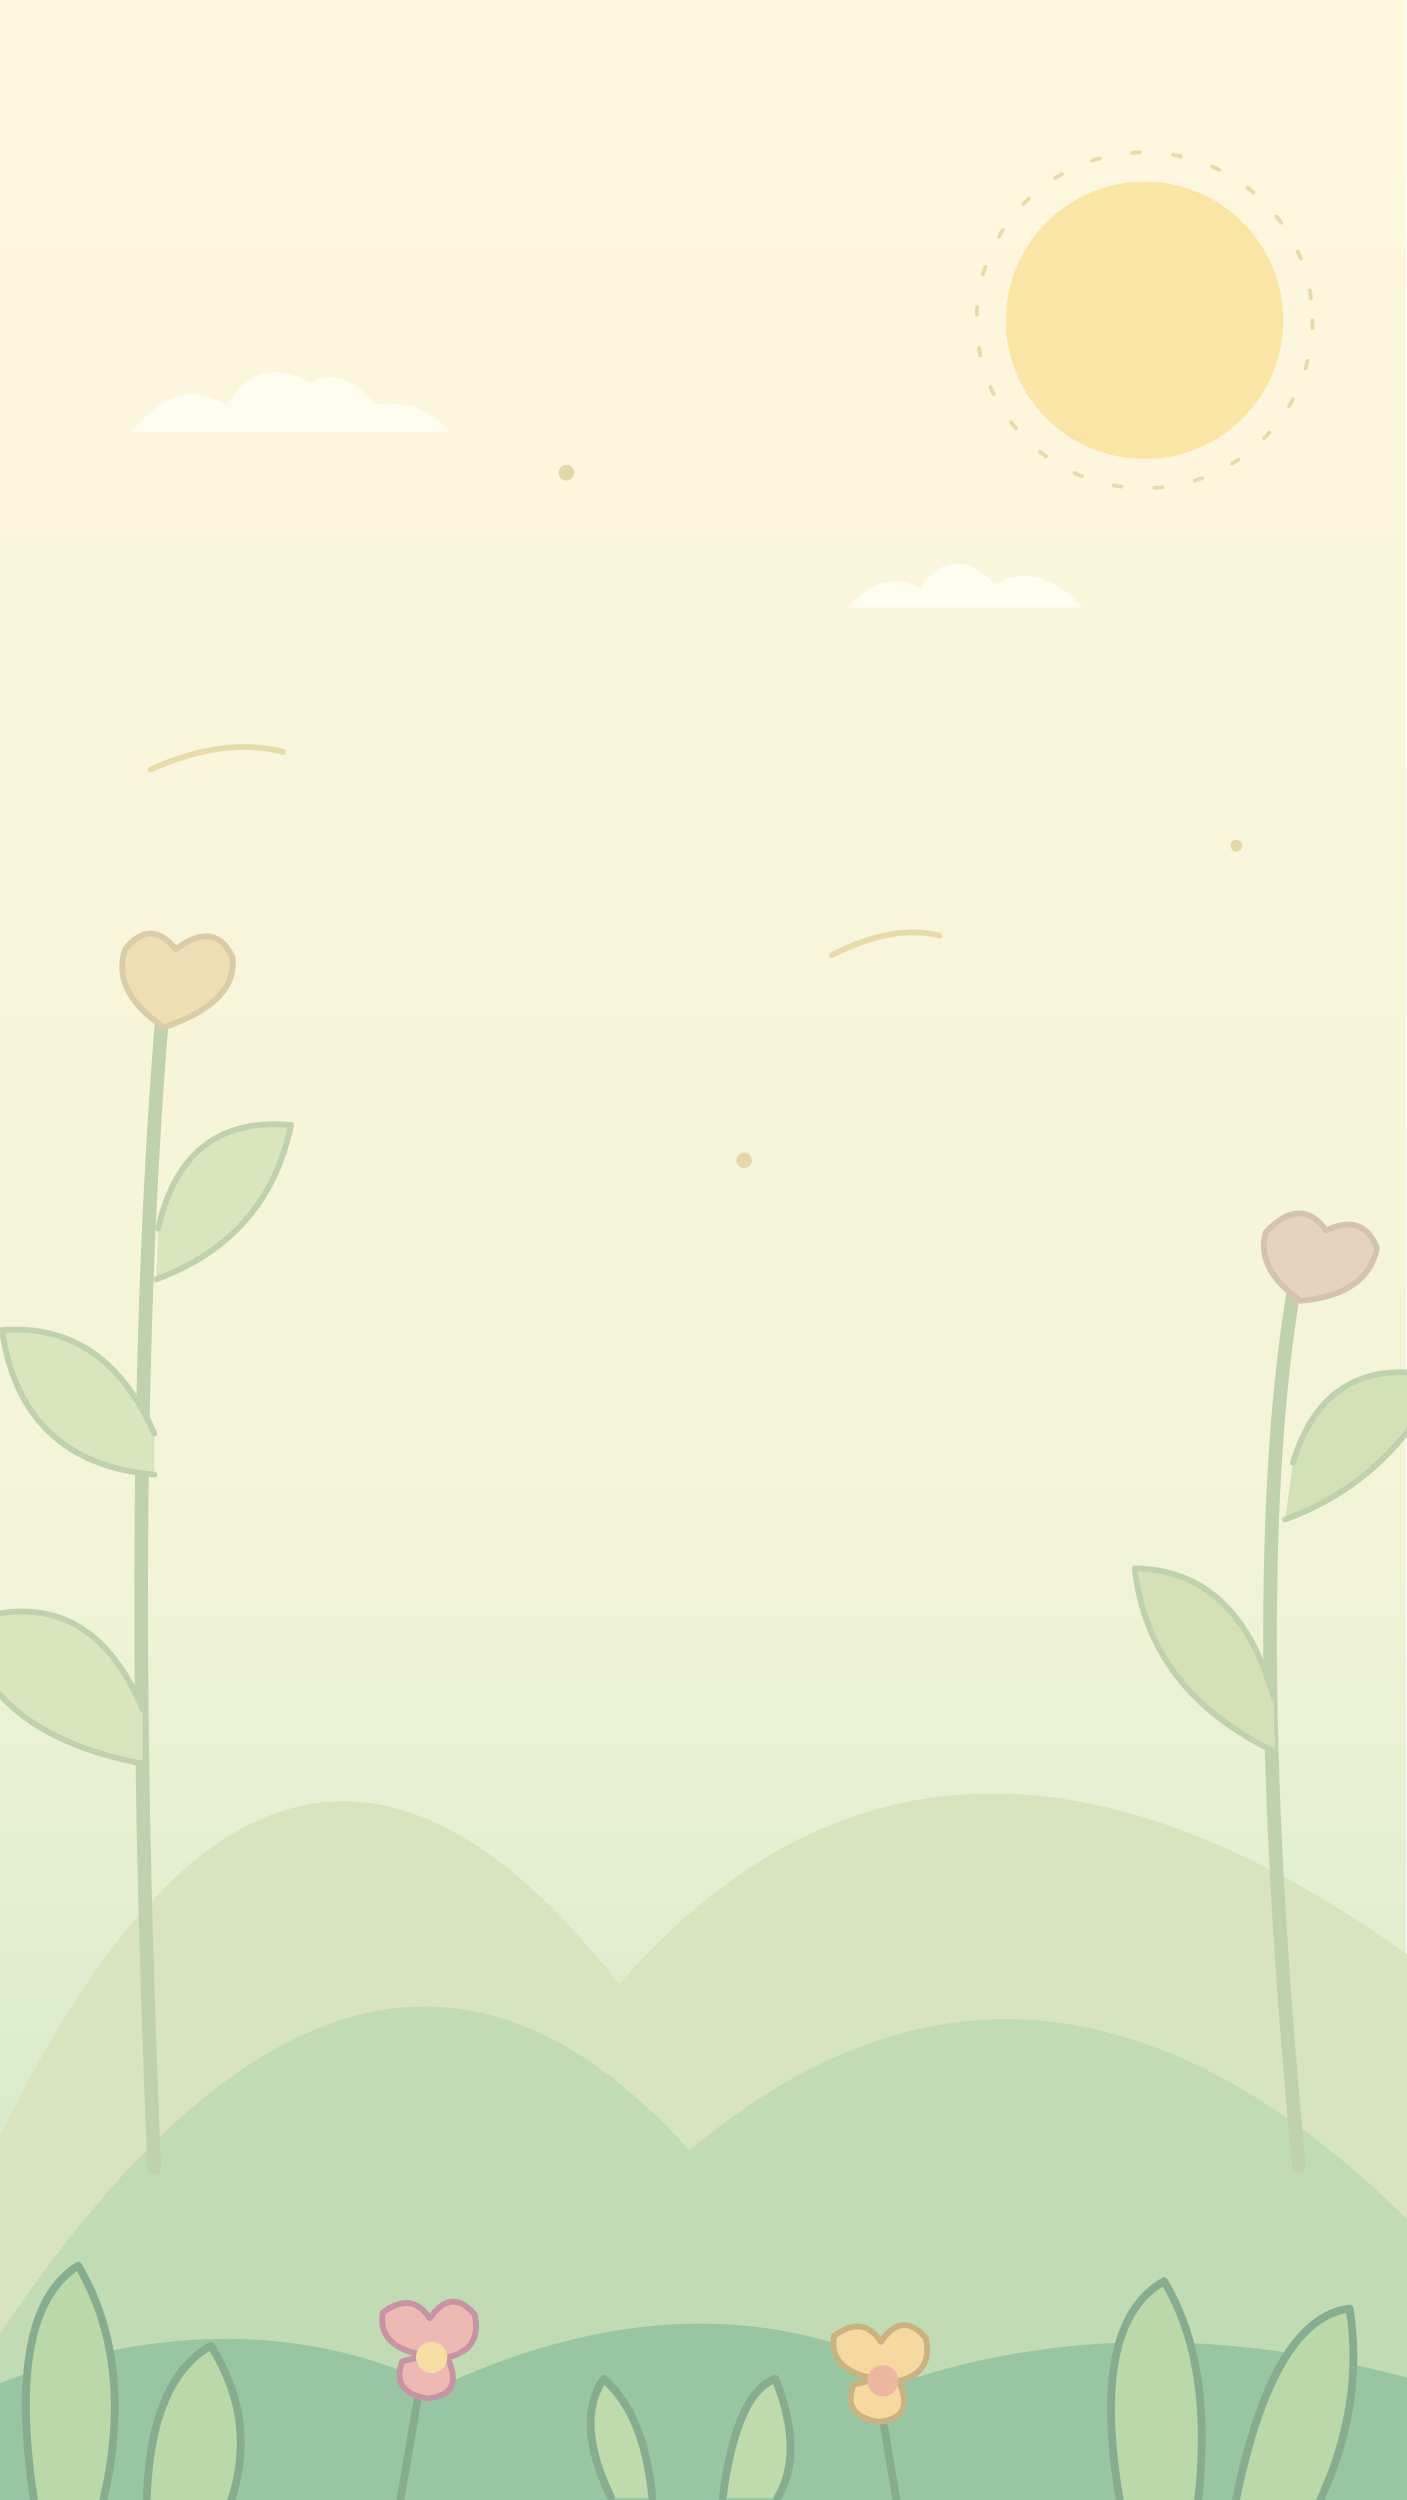
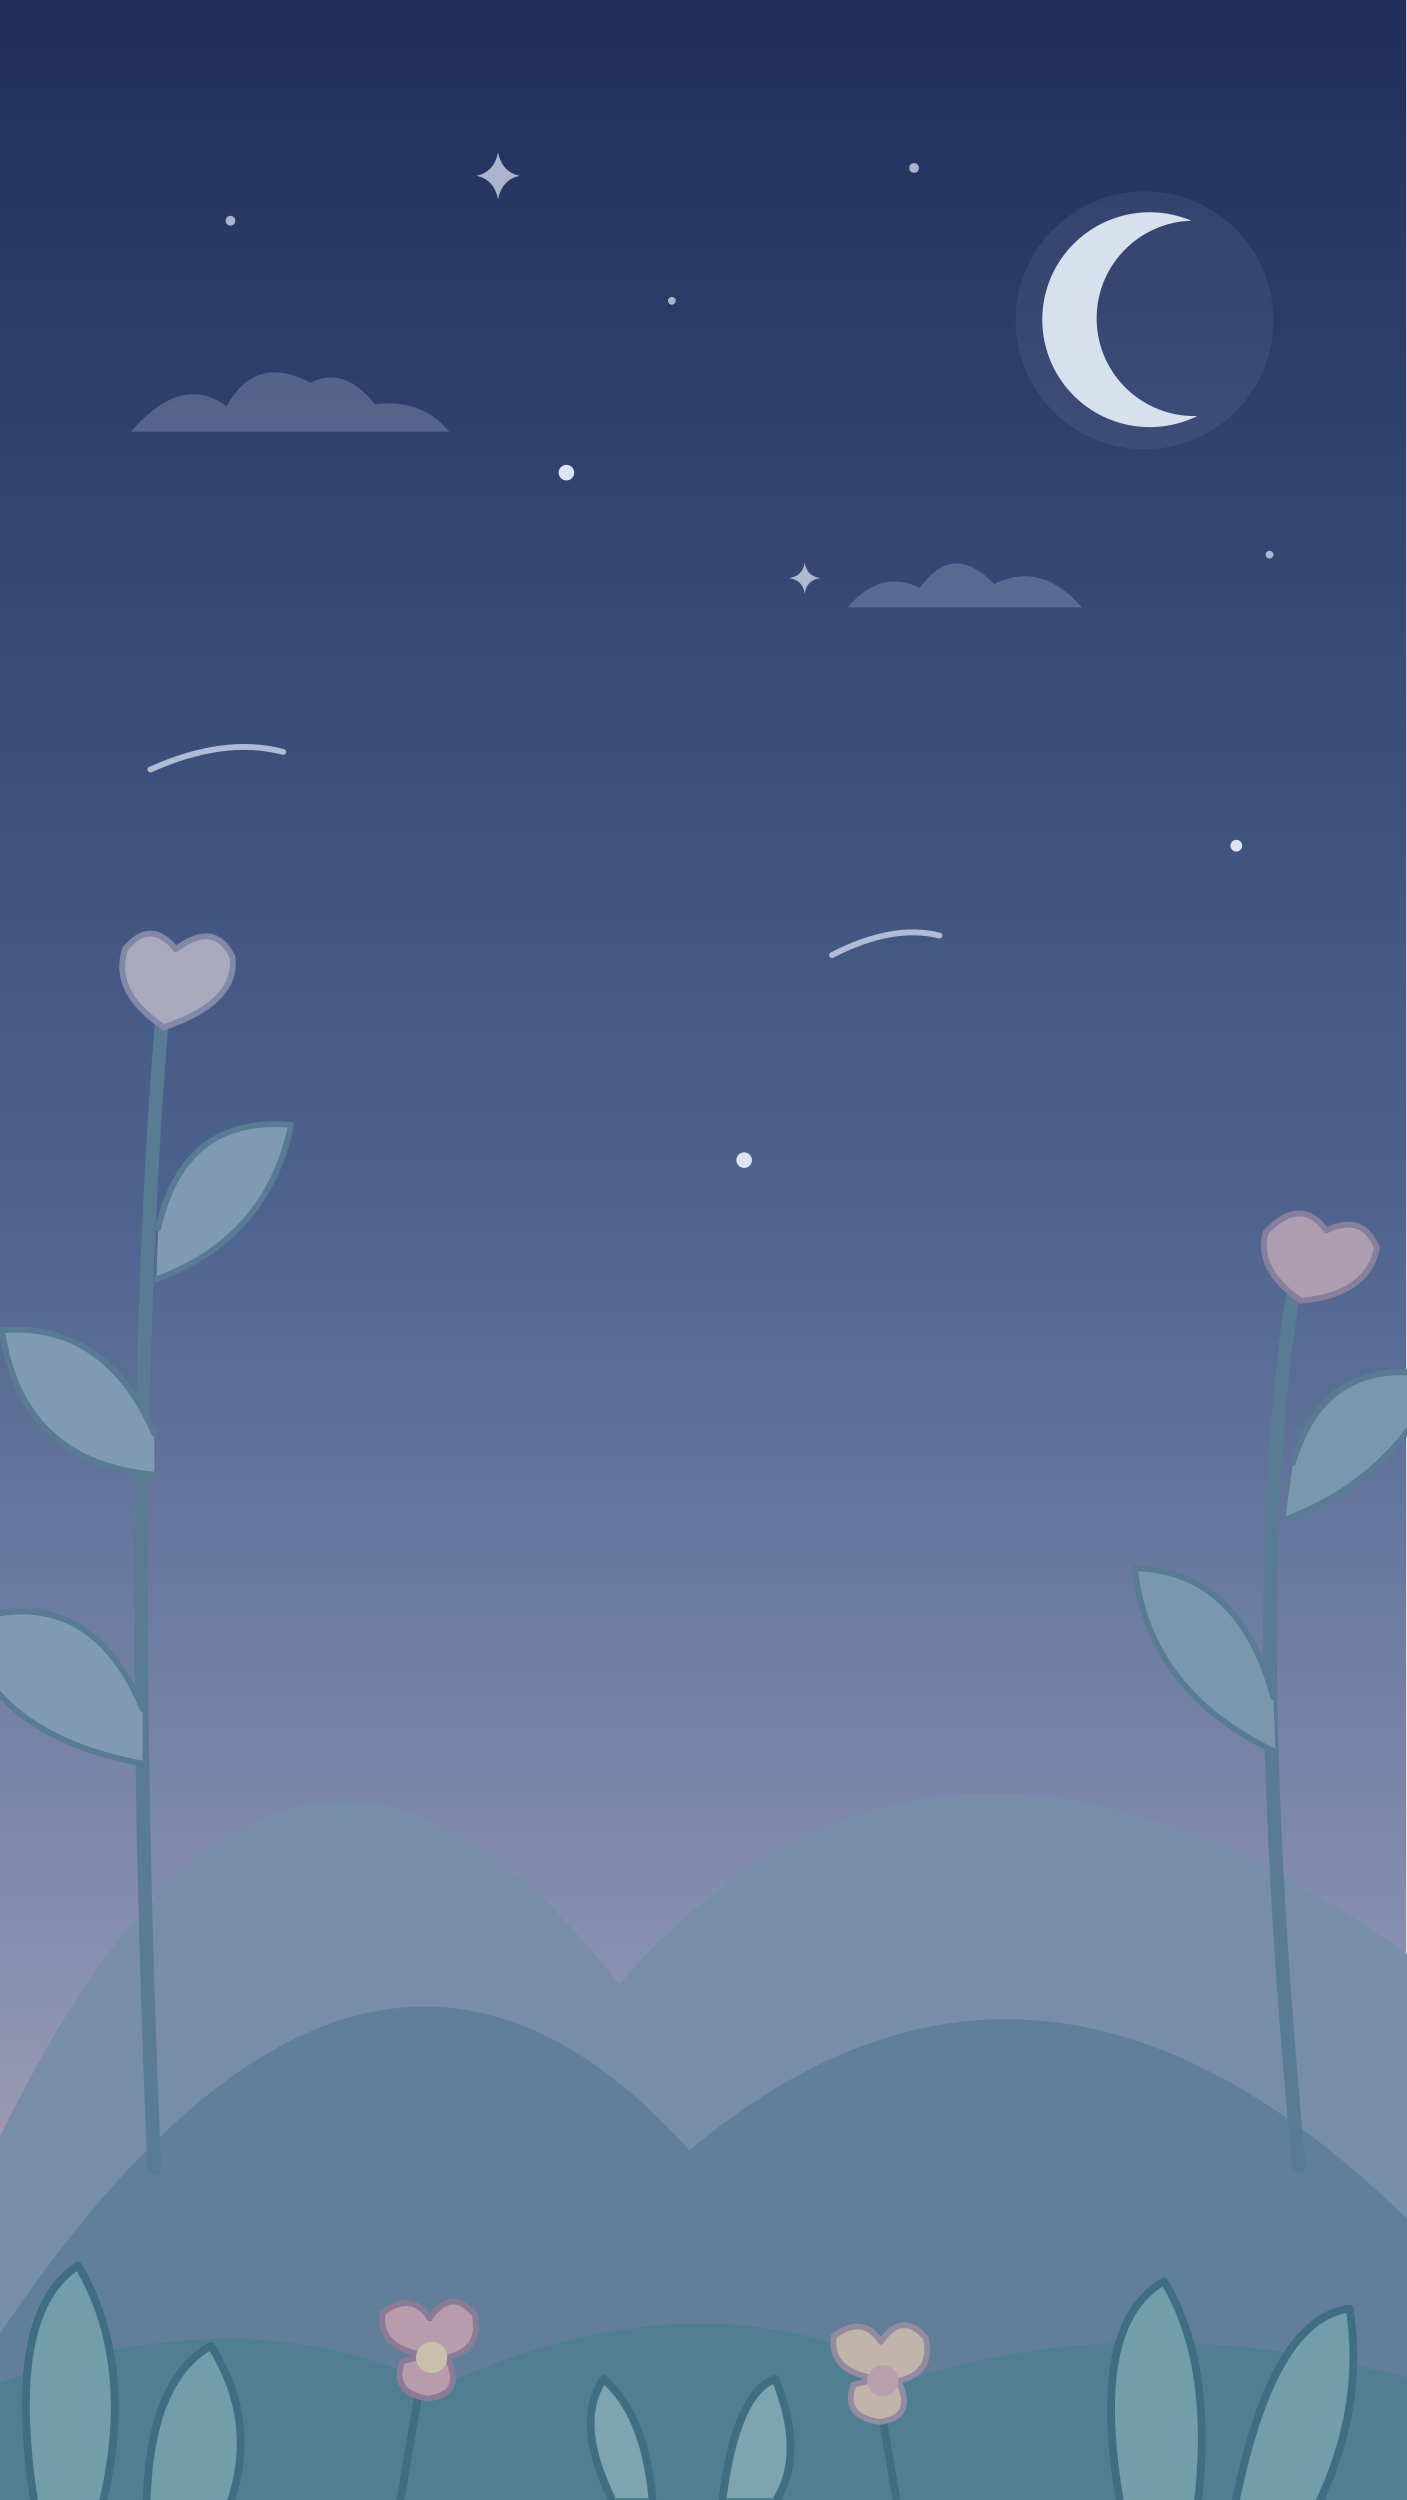
<svg xmlns="http://www.w3.org/2000/svg" width="720" height="1280" viewBox="0 0 720 1280" role="img" aria-labelledby="title">
  <defs>
-     <linearGradient id="sky" x2="0" y2="1">
-       <stop stop-color="#fff7de" />
-       <stop offset=".62" stop-color="#f2f4d8" />
-       <stop offset="1" stop-color="#c8e5c2" />
+     <linearGradient id="sky" x1="0" y1="0" x2="0" y2="1">
+       <stop stop-color="#202d59" />
+       <stop offset=".48" stop-color="#4d638e" />
+       <stop offset=".78" stop-color="#8790b0" />
+       <stop offset="1" stop-color="#c3a8b8" />
    </linearGradient>
  </defs>
  <rect width="720" height="1280" fill="url(#sky)" />
-   <g id="sky-details" fill="none" stroke="#e8dba9" stroke-linecap="round">
-     <circle cx="586" cy="164" r="71" fill="#fbe5a5" stroke="none" />
-     <circle cx="586" cy="164" r="86" stroke-width="2" stroke-dasharray="4 17" />
-     <path d="M67 221Q93 191 116 208Q131 181 159 196Q176 187 192 207Q216 204 230 221Z" fill="#fffdf0" stroke="none" />
-     <path d="M434 311Q451 291 471 301Q488 277 509 299Q533 287 554 311Z" fill="#fffdf0" stroke="none" />
+   <g id="sky-details" fill="none" stroke="#aebcd5" stroke-linecap="round">
+     <g id="moon" stroke="none">
+       <circle cx="586" cy="164" r="66" fill="#c4d5ee" opacity=".08" />
+       <path d="M610 113A55 55 0 1 0 613 213A49 49 0 0 1 610 113Z" fill="#d6e1ed" />
+     </g>
+     <g id="stars" fill="#dce5f3" stroke="none" opacity=".72">
+       <circle cx="118" cy="113" r="2.5" />
+       <circle cx="344" cy="154" r="2" />
+       <circle cx="468" cy="86" r="2.5" />
+       <circle cx="650" cy="284" r="2" />
+       <path d="M255 78Q257 88 266 90Q257 92 255 102Q253 92 244 90Q253 88 255 78Z" />
+       <path d="M412 288Q413 295 420 296Q413 297 412 304Q411 297 404 296Q411 295 412 288Z" />
+     </g>
+     <path d="M67 221Q93 191 116 208Q131 181 159 196Q176 187 192 207Q216 204 230 221Z" fill="#b6c3db" stroke="none" opacity=".28" />
+     <path d="M434 311Q451 291 471 301Q488 277 509 299Q533 287 554 311Z" fill="#b6c3db" stroke="none" opacity=".28" />
    <path d="M77 394Q115 377 145 385M426 489Q457 473 481 479" stroke-width="3" />
-     <circle cx="290" cy="242" r="4" fill="#e4d8a7" stroke="none" />
-     <circle cx="633" cy="433" r="3" fill="#e4d8a7" stroke="none" />
-     <circle cx="381" cy="594" r="4" fill="#e4d8a7" stroke="none" />
+     <circle cx="290" cy="242" r="4" fill="#dce5f3" stroke="none" />
+     <circle cx="633" cy="433" r="3" fill="#dce5f3" stroke="none" />
+     <circle cx="381" cy="594" r="4" fill="#dce5f3" stroke="none" />
  </g>
-   <g id="distant-garden" stroke="#bfd2ad" stroke-width="3" stroke-linecap="round" stroke-linejoin="round">
-     <path d="M-20 1138Q133 780 317 1016Q488 819 745 1019V1280H-20Z" fill="#d7e4bd" stroke="none" />
-     <path d="M-25 1234Q176 904 353 1101Q545 940 748 1165V1280H-25Z" fill="#c1dbb4" stroke="none" />
+   <g id="distant-garden" stroke="#597b93" stroke-width="3" stroke-linecap="round" stroke-linejoin="round">
+     <path d="M-20 1138Q133 780 317 1016Q488 819 745 1019V1280H-20Z" fill="#788da8" stroke="none" />
+     <path d="M-25 1234Q176 904 353 1101Q545 940 748 1165V1280H-25Z" fill="#617f99" stroke="none" />
    <path d="M79 1110Q63 735 85 498" fill="none" stroke-width="7" />
-     <path d="M79 755Q11 749 1 681Q54 677 79 734M80 655Q137 634 149 576Q94 571 81 629M73 903Q-6 888-19 831Q45 808 73 875" fill="#d8e5bd" />
+     <path d="M79 755Q11 749 1 681Q54 677 79 734M80 655Q137 634 149 576Q94 571 81 629M73 903Q-6 888-19 831Q45 808 73 875" fill="#809bb1" />
    <path d="M665 1109Q635 794 666 641" fill="none" stroke-width="7" />
-     <path d="M653 897Q588 866 581 803Q634 804 652 869M658 778Q712 758 738 705Q679 692 662 749" fill="#d4e1b7" />
-     <path d="M84 526Q57 508 64 486Q77 470 90 486Q110 471 119 490Q122 513 84 526Z" fill="#eedeb4" stroke="#d9cca7" />
-     <path d="M666 666Q643 650 648 631Q666 612 679 630Q698 621 705 639Q700 663 666 666Z" fill="#e6d3bf" stroke="#d4c4ad" />
+     <path d="M653 897Q588 866 581 803Q634 804 652 869M658 778Q712 758 738 705Q679 692 662 749" fill="#7a97ad" />
+     <path d="M84 526Q57 508 64 486Q77 470 90 486Q110 471 119 490Q122 513 84 526Z" fill="#a9a9bd" stroke="#8289a7" />
+     <path d="M666 666Q643 650 648 631Q666 612 679 630Q698 621 705 639Q700 663 666 666Z" fill="#ac9eae" stroke="#86809c" />
  </g>
-   <g id="foreground-floor" stroke="#86ad90" stroke-width="4" stroke-linecap="round" stroke-linejoin="round">
-     <path d="M-10 1224Q119 1172 225 1222Q359 1160 470 1217Q589 1180 730 1220V1290H-10Z" fill="#98c5a2" stroke="none" />
-     <path d="M18 1284Q2 1184 40 1160Q70 1211 52 1284M75 1284Q76 1219 108 1201Q133 1241 117 1284M574 1284Q557 1190 596 1168Q622 1211 613 1284M632 1284Q651 1187 691 1182Q699 1233 674 1284" fill="#bad8a8" />
+   <g id="foreground-floor" stroke="#406e83" stroke-width="4" stroke-linecap="round" stroke-linejoin="round">
+     <path d="M-10 1224Q119 1172 225 1222Q359 1160 470 1217Q589 1180 730 1220V1290H-10Z" fill="#507f91" stroke="none" />
+     <path d="M18 1284Q2 1184 40 1160Q70 1211 52 1284M75 1284Q76 1219 108 1201Q133 1241 117 1284M574 1284Q557 1190 596 1168Q622 1211 613 1284M632 1284Q651 1187 691 1182Q699 1233 674 1284" fill="#729eab" />
    <path d="M205 1280 217 1210M459 1280 449 1221" fill="none" />
    <g id="floor-flower-left" transform="translate(218 1206)">
-       <path d="M0 0Q-25-4-22-22Q-7-33 2-19Q13-35 25-21Q29-3 11 1Q20 20 1 22Q-18 19-12 3Z" fill="#efb9b3" stroke="#c694a3" stroke-width="3" />
-       <circle cx="3" cy="1" r="8" fill="#f6dda2" stroke="none" />
+       <path d="M0 0Q-25-4-22-22Q-7-33 2-19Q13-35 25-21Q29-3 11 1Q20 20 1 22Q-18 19-12 3Z" fill="#b99cab" stroke="#8c7b96" stroke-width="3" />
+       <circle cx="3" cy="1" r="8" fill="#c8bfac" stroke="none" />
    </g>
    <g id="floor-flower-right" transform="translate(449 1218)">
-       <path d="M0 0Q-25-4-22-22Q-7-33 2-19Q13-35 25-21Q29-3 11 1Q20 20 1 22Q-18 19-12 3Z" fill="#f5d99f" stroke="#c9b481" stroke-width="3" />
-       <circle cx="3" cy="1" r="8" fill="#edb6a0" stroke="none" />
+       <path d="M0 0Q-25-4-22-22Q-7-33 2-19Q13-35 25-21Q29-3 11 1Q20 20 1 22Q-18 19-12 3Z" fill="#c1b5aa" stroke="#938ba0" stroke-width="3" />
+       <circle cx="3" cy="1" r="8" fill="#b79fac" stroke="none" />
    </g>
-     <path d="M313 1279Q294 1240 309 1218Q330 1236 334 1279M370 1279Q377 1225 397 1218Q412 1256 398 1279" fill="#bfdbab" />
+     <path d="M313 1279Q294 1240 309 1218Q330 1236 334 1279M370 1279Q377 1225 397 1218Q412 1256 398 1279" fill="#7ca5b0" />
  </g>
</svg>
